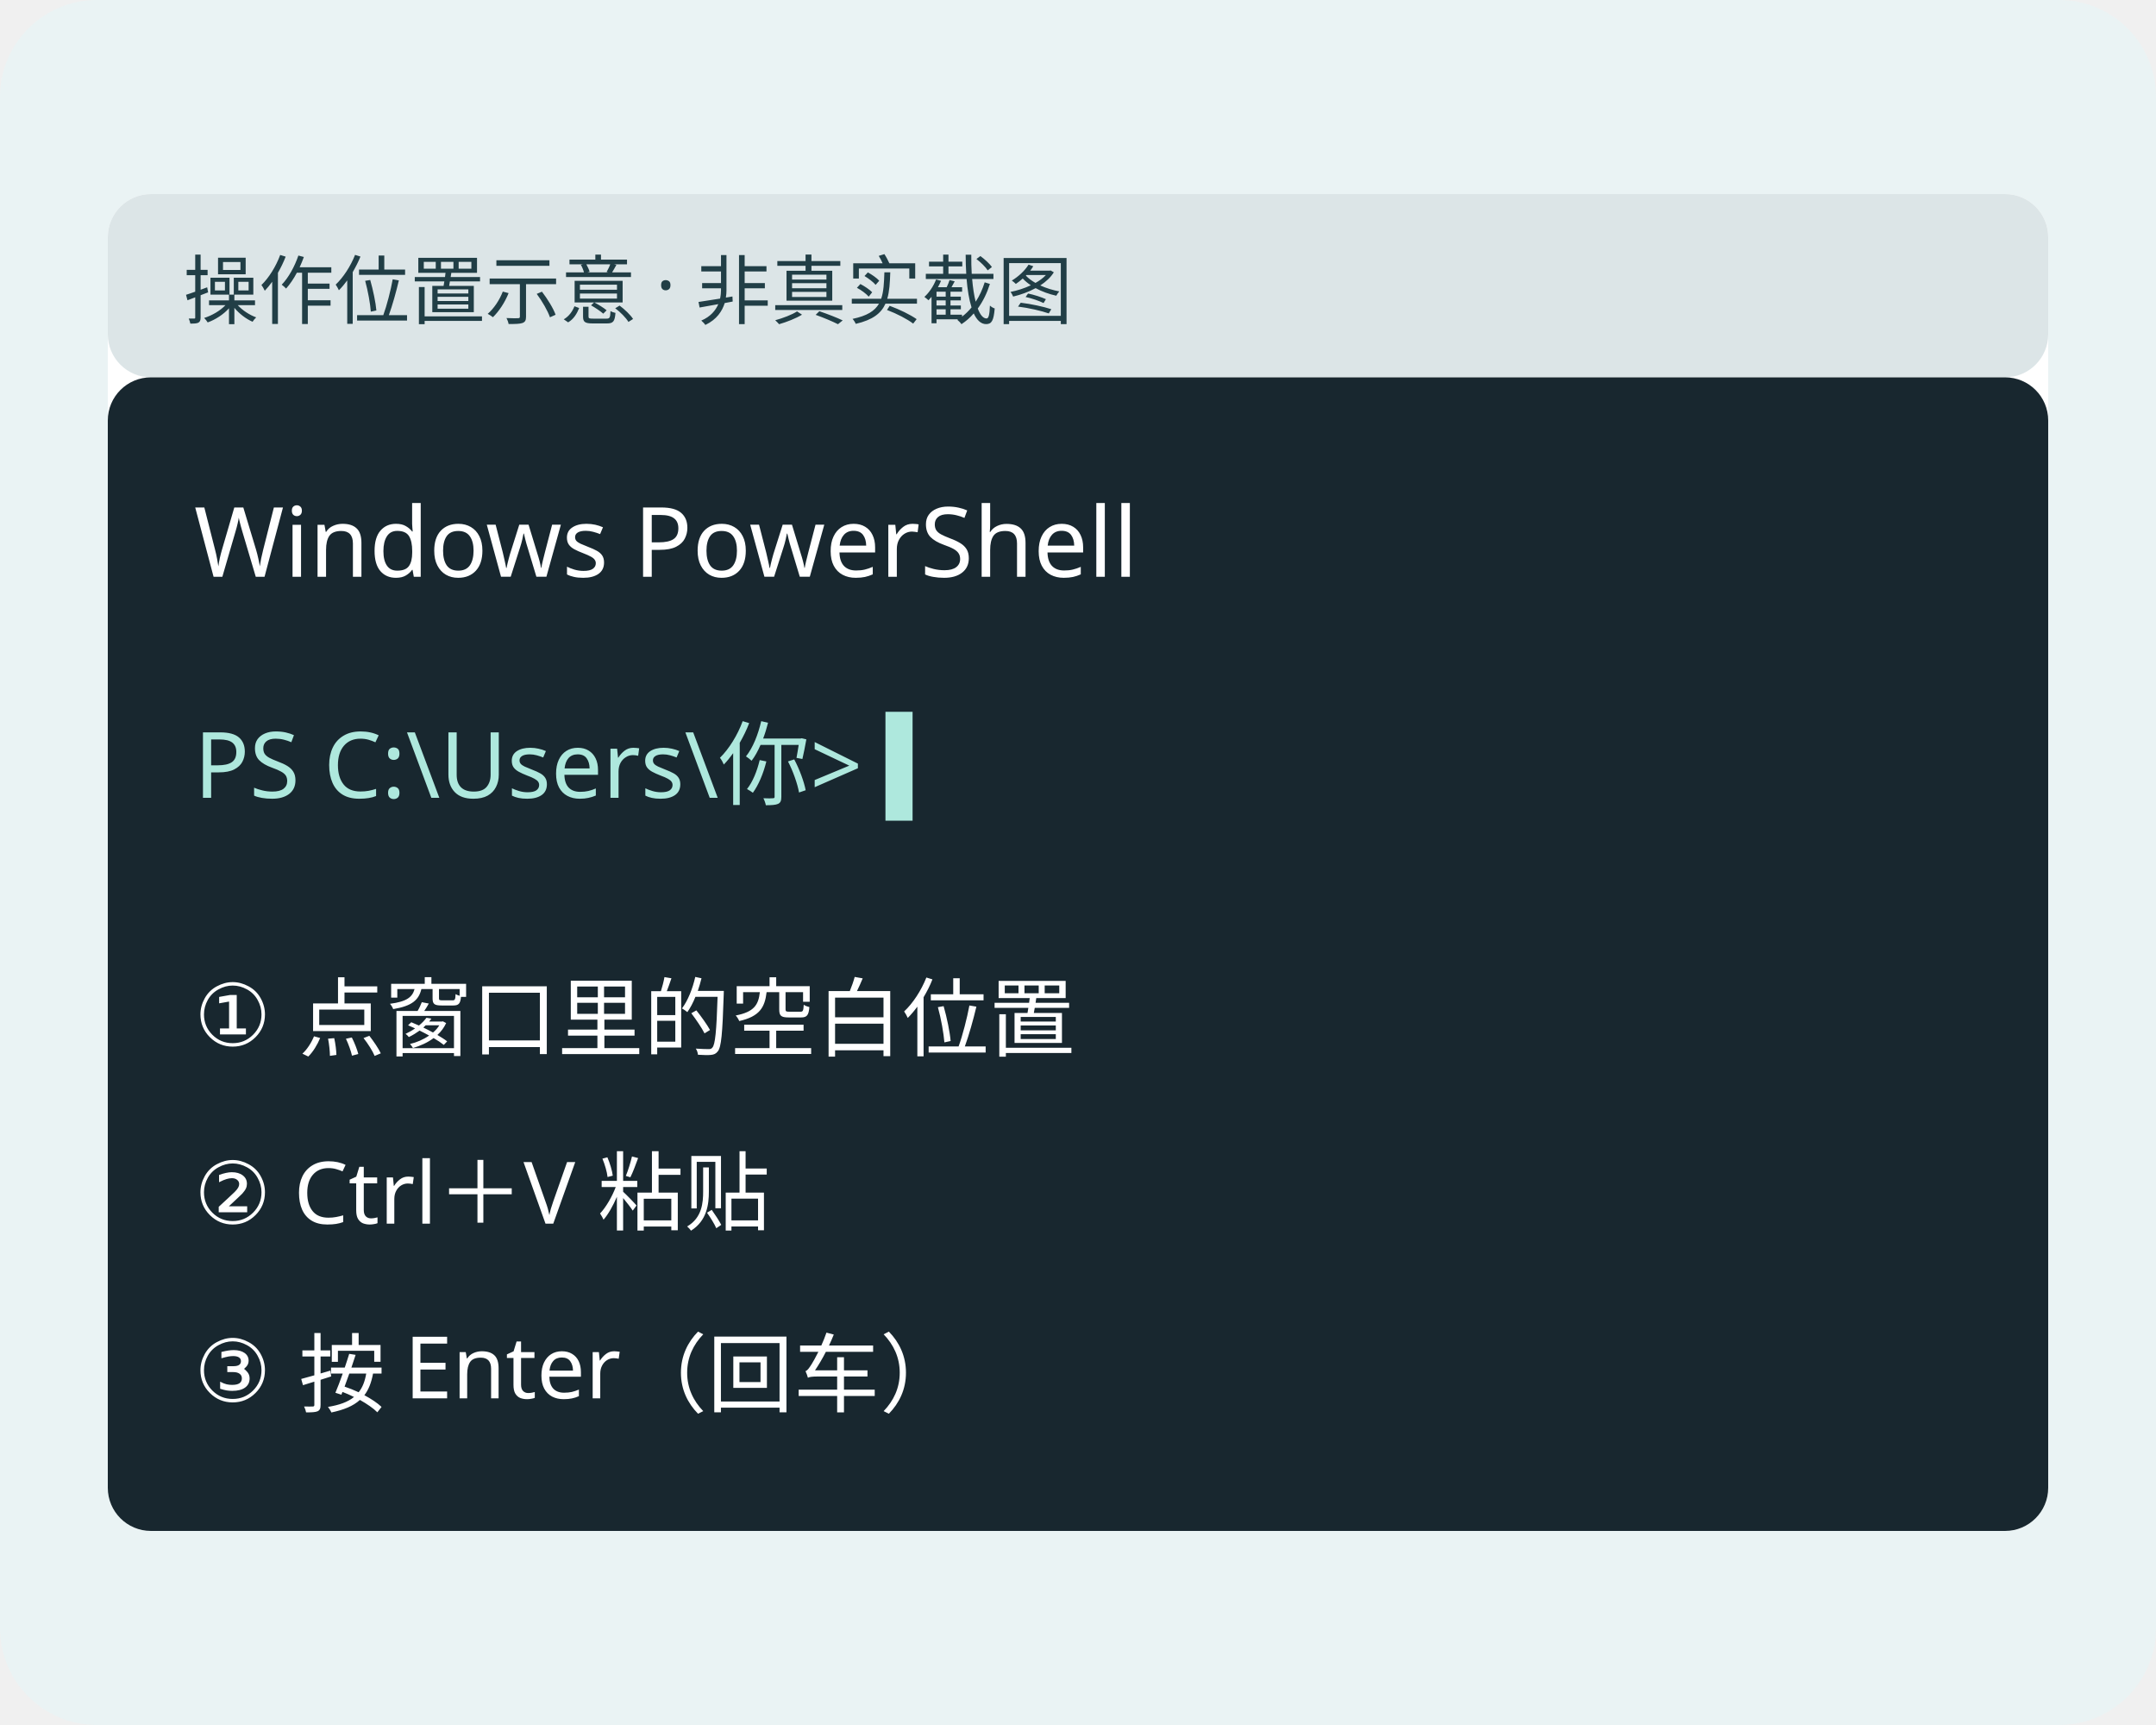
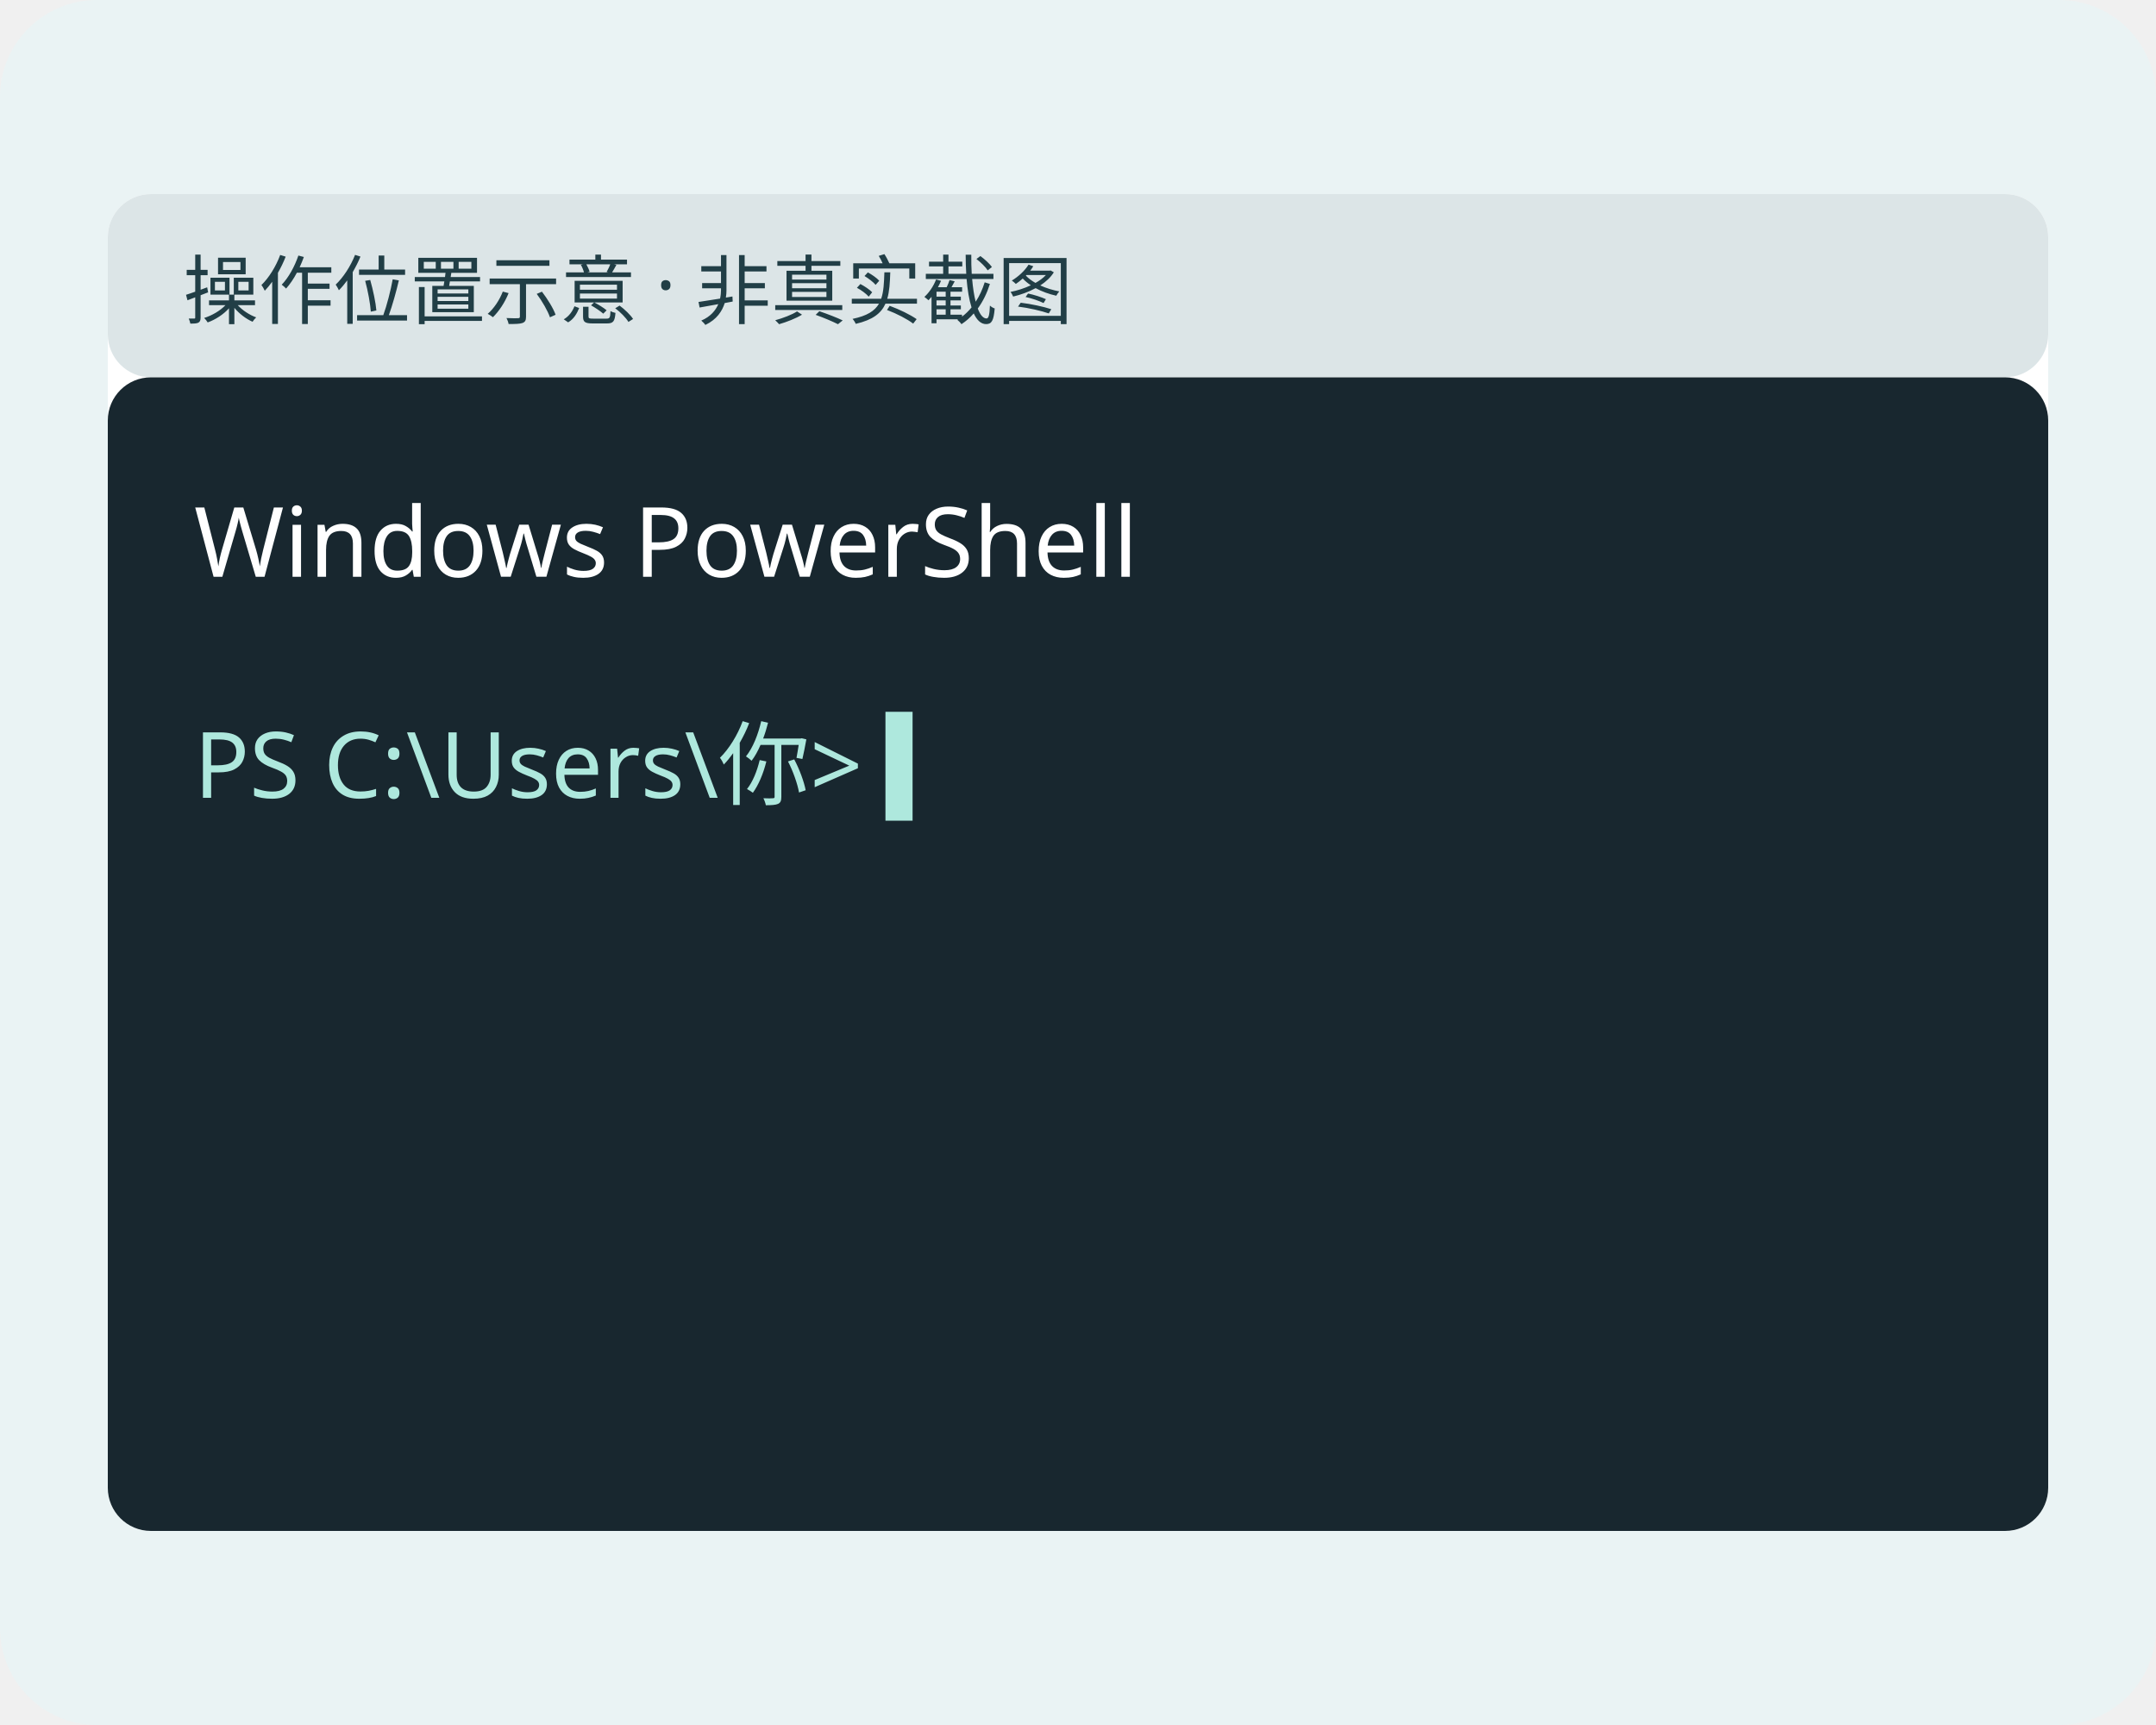
<svg xmlns="http://www.w3.org/2000/svg" viewBox="0 0 400 320">
  <rect width="400" height="320" rx="18" fill="#eaf3f4" />
  <rect x="20.0" y="36" width="360" height="248" rx="8" fill="#fff" />
  <rect x="20.0" y="36" width="360" height="34" rx="8" fill="#dce5e7" />
  <text x="34.0" y="59" font-family="Microsoft YaHei,PingFang SC,sans-serif" font-size="14" fill="#213e46">操作位置示意 · 非真实截图</text>
  <rect x="20.0" y="70" width="360" height="214" rx="8" fill="#18272f" />
  <text x="36.0" y="107" font-family="Microsoft YaHei,PingFang SC,sans-serif" font-size="18" fill="white">Windows PowerShell</text>
  <text x="36.0" y="148" font-family="Microsoft YaHei,PingFang SC,sans-serif" font-size="17" fill="#aee8dd">PS C:\Users\你&gt; ▍</text>
-   <text x="36.0" y="194" font-family="Microsoft YaHei,PingFang SC,sans-serif" font-size="16" fill="white">① 点窗口里的空白位置</text>
-   <text x="36.0" y="227" font-family="Microsoft YaHei,PingFang SC,sans-serif" font-size="16" fill="white">② Ctrl＋V 粘贴</text>
-   <text x="36.0" y="260" font-family="Microsoft YaHei,PingFang SC,sans-serif" font-size="16" fill="white">③ 按 Enter（回车）</text>
</svg>
